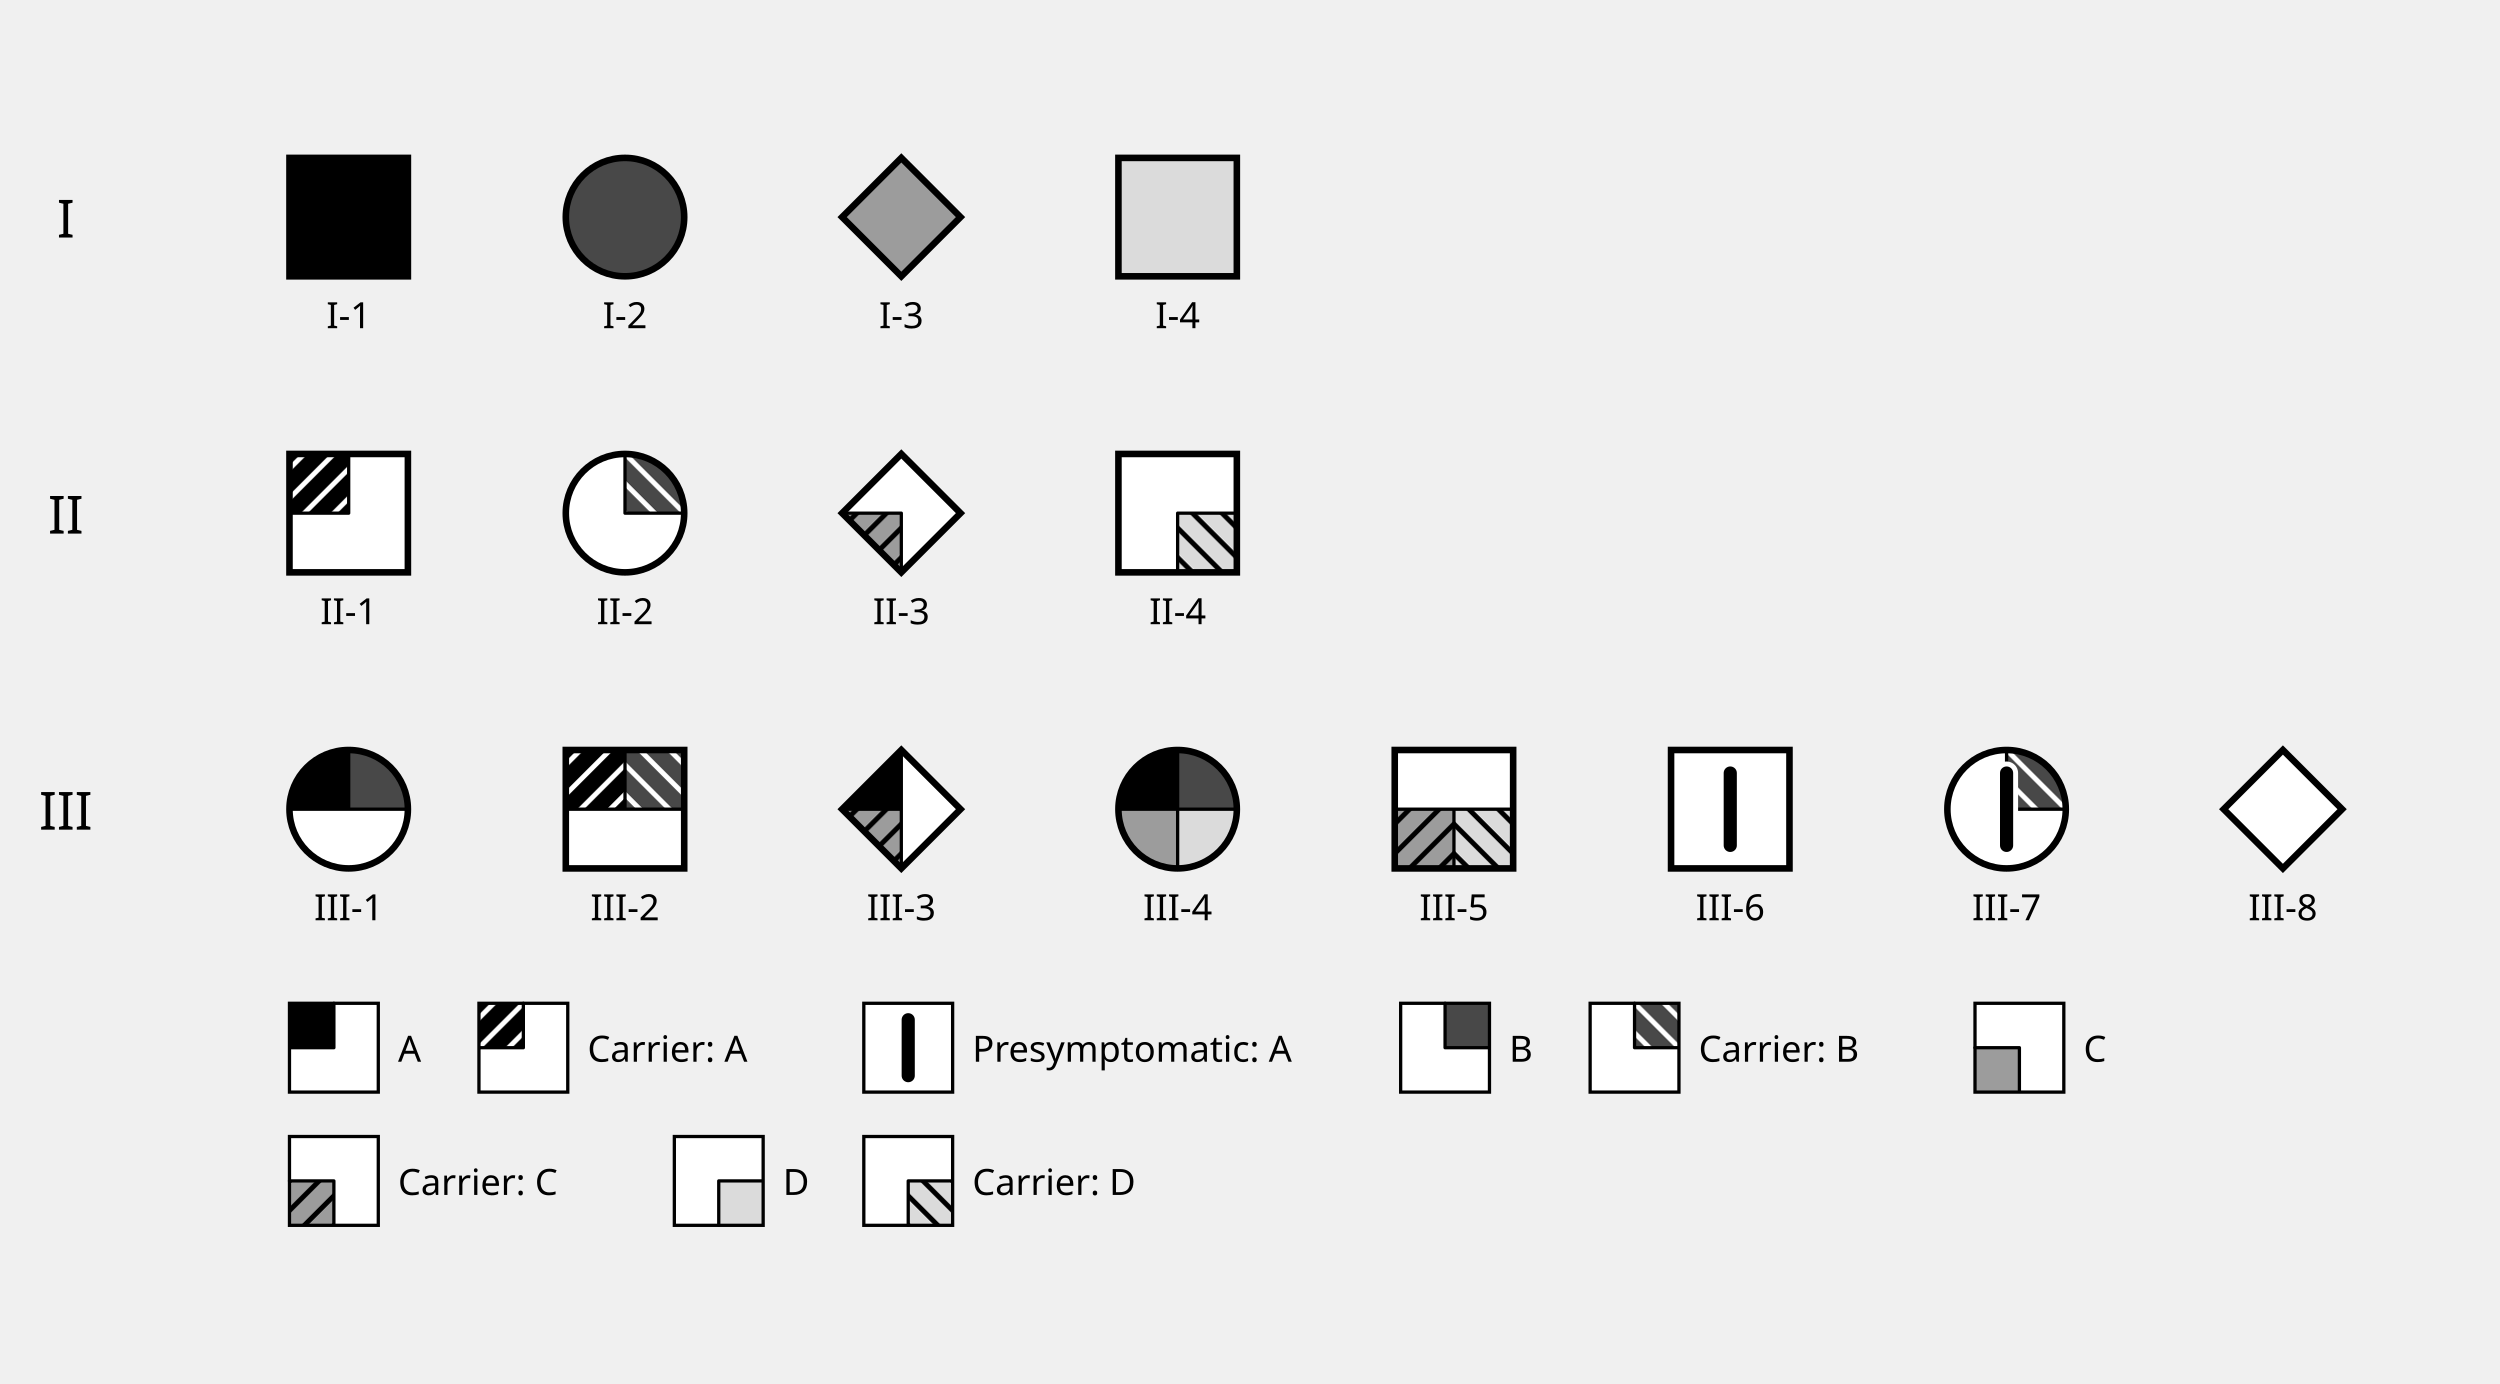
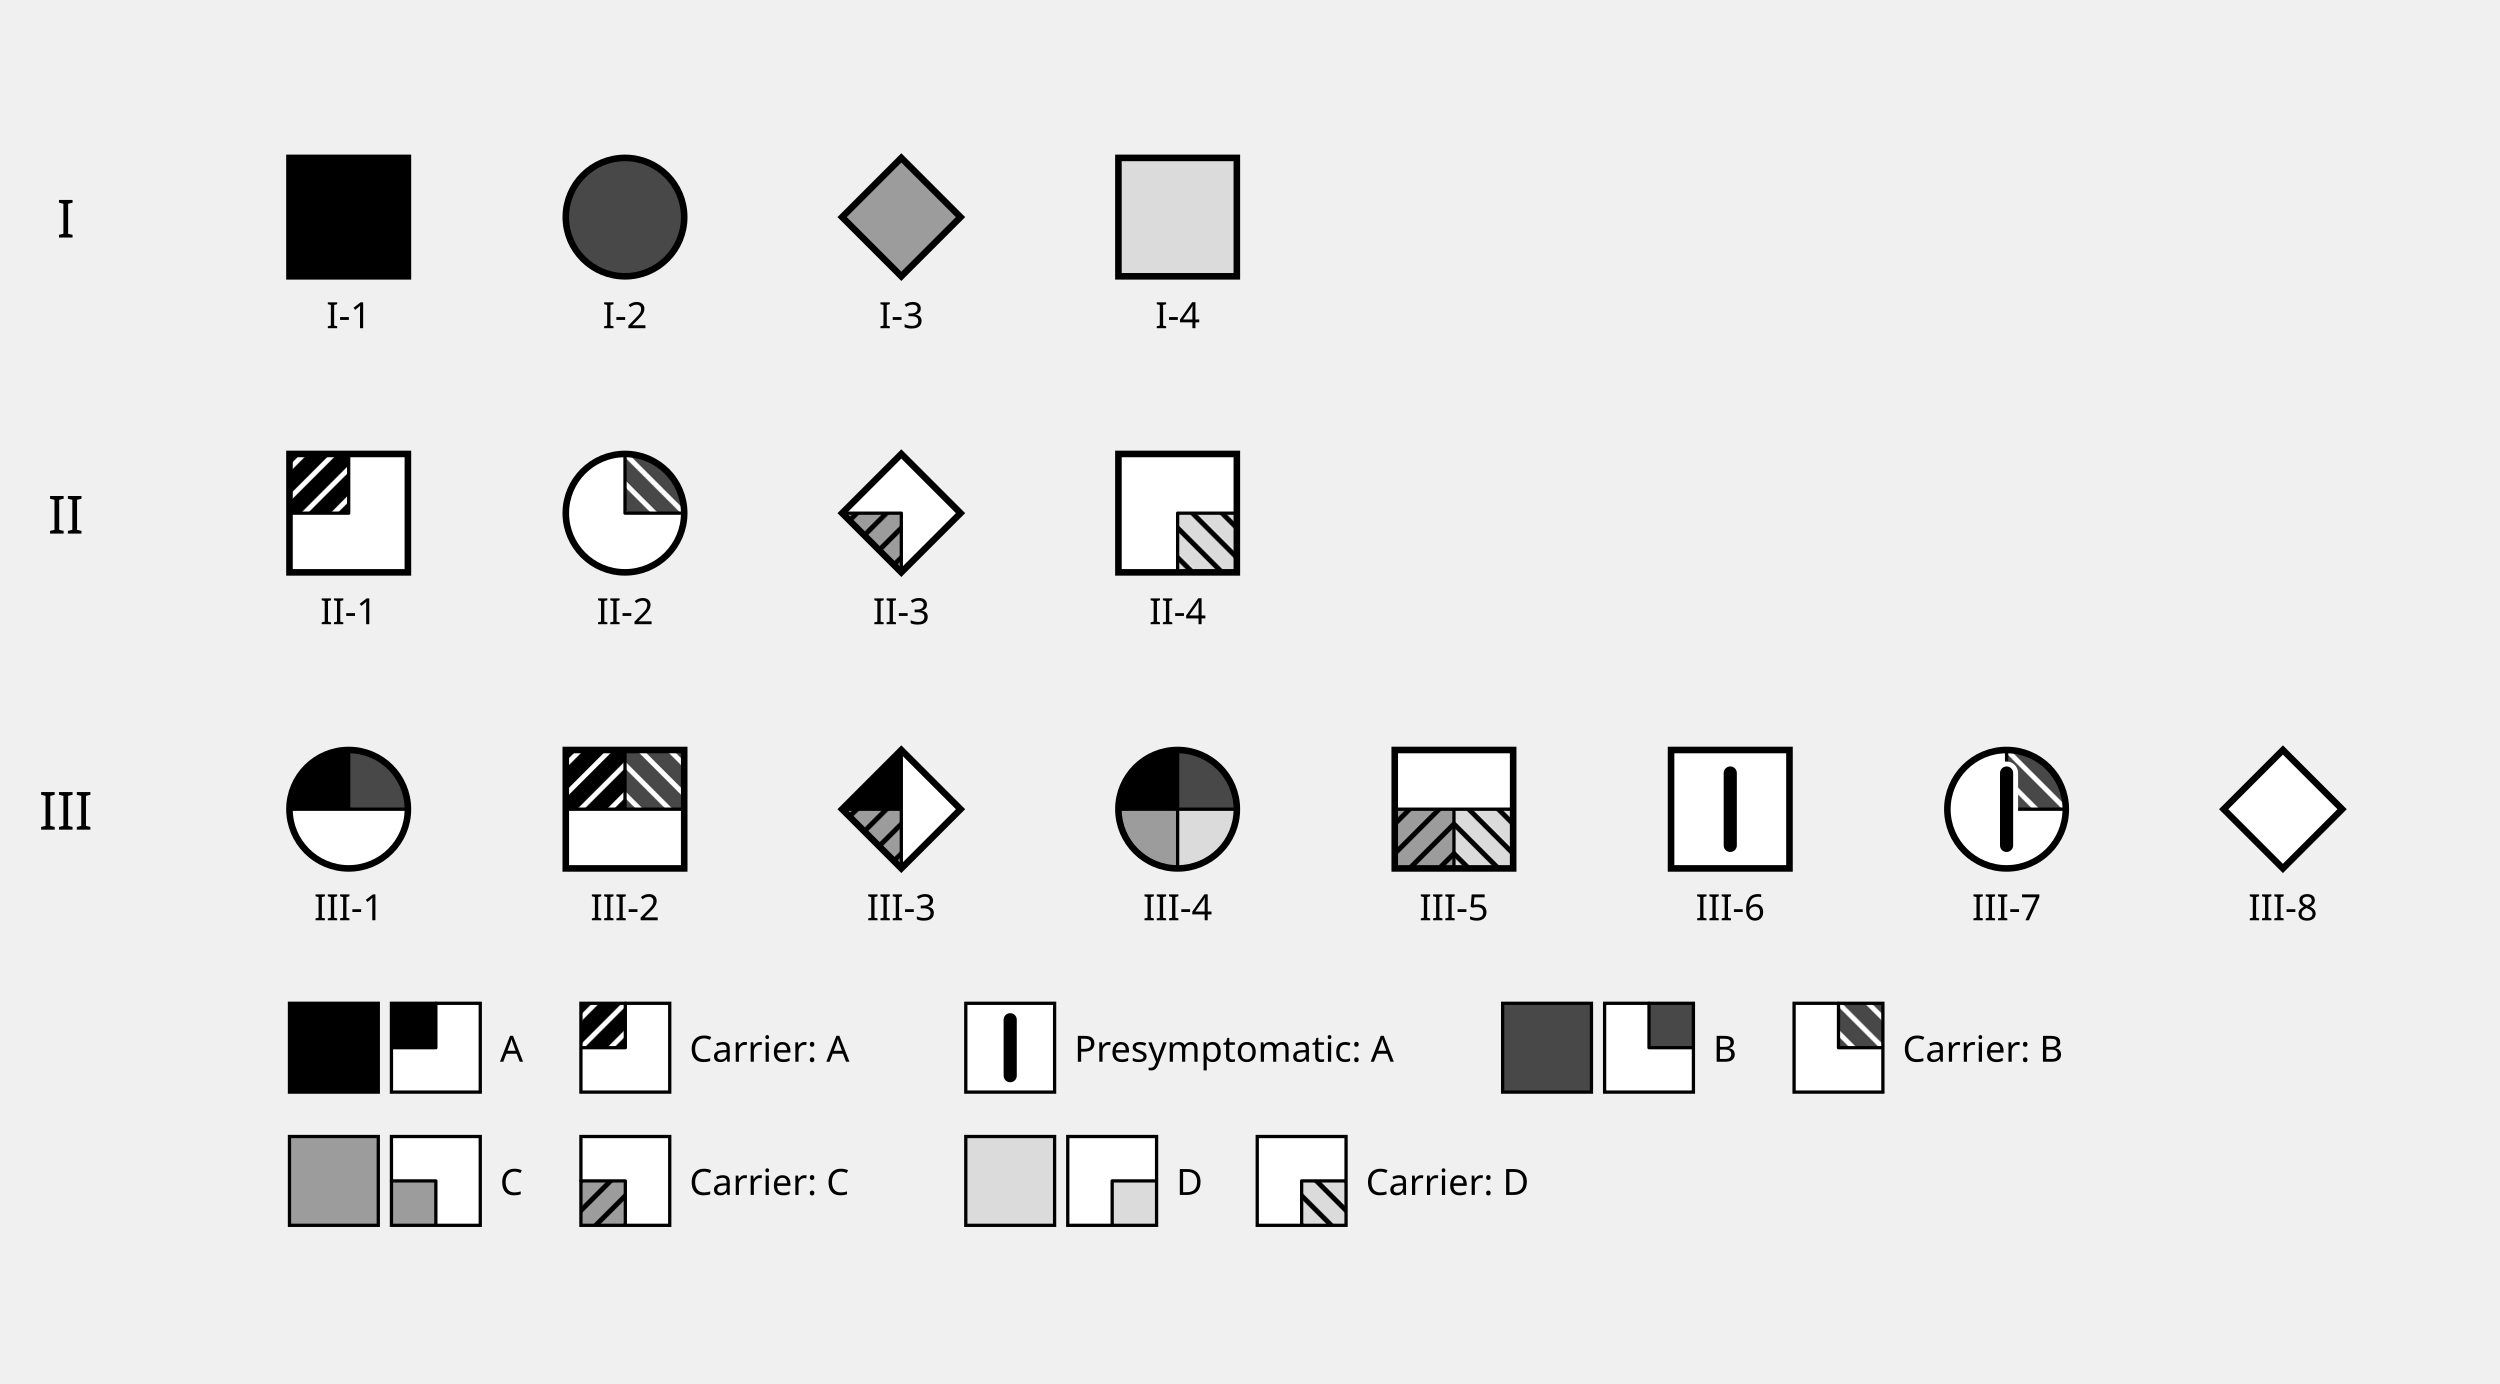
<svg xmlns="http://www.w3.org/2000/svg" width="760" height="420.5" viewBox="0 0 760 420.5" class="pedigree" data-title="Fills by condition index and status" data-conditions="[&quot;A&quot;, &quot;B&quot;, &quot;C&quot;, &quot;D&quot;]">
  <defs>
    <pattern id="fill-affected-0" class="fill-pattern" data-condition="0" data-status="affected" x="-180" y="-180" width="360" height="360" patternUnits="userSpaceOnUse">
      <rect class="tone" width="360" height="360" fill="#000000" />
    </pattern>
    <pattern id="fill-carrier-0" class="fill-pattern" data-condition="0" data-status="carrier" x="-180" y="-180" width="360" height="360" patternUnits="userSpaceOnUse">
      <rect class="tone" width="360" height="360" fill="#000000" />
      <path class="hatch" d="M0,4.5L4.5,0M0,13.5L13.5,0M0,22.5L22.5,0M0,31.5L31.5,0M0,40.5L40.5,0M0,49.5L49.5,0M0,58.5L58.5,0M0,67.5L67.5,0M0,76.5L76.5,0M0,85.5L85.5,0M0,94.5L94.5,0M0,103.5L103.5,0M0,112.5L112.5,0M0,121.5L121.5,0M0,130.5L130.5,0M0,139.5L139.5,0M0,148.5L148.5,0M0,157.5L157.5,0M0,166.5L166.5,0M0,175.5L175.5,0M0,184.5L184.5,0M0,193.5L193.5,0M0,202.5L202.5,0M0,211.5L211.5,0M0,220.5L220.5,0M0,229.5L229.5,0M0,238.5L238.5,0M0,247.5L247.5,0M0,256.5L256.5,0M0,265.5L265.5,0M0,274.5L274.5,0M0,283.5L283.5,0M0,292.5L292.5,0M0,301.5L301.5,0M0,310.5L310.5,0M0,319.5L319.5,0M0,328.5L328.5,0M0,337.5L337.5,0M0,346.5L346.5,0M0,355.5L355.5,0M4.5,360L360,4.5M13.5,360L360,13.5M22.5,360L360,22.5M31.5,360L360,31.5M40.5,360L360,40.5M49.5,360L360,49.5M58.5,360L360,58.5M67.5,360L360,67.5M76.5,360L360,76.5M85.5,360L360,85.5M94.5,360L360,94.5M103.5,360L360,103.5M112.5,360L360,112.5M121.5,360L360,121.5M130.5,360L360,130.5M139.5,360L360,139.5M148.5,360L360,148.5M157.5,360L360,157.5M166.5,360L360,166.5M175.5,360L360,175.5M184.5,360L360,184.5M193.5,360L360,193.5M202.5,360L360,202.5M211.5,360L360,211.5M220.5,360L360,220.5M229.5,360L360,229.5M238.5,360L360,238.5M247.5,360L360,247.5M256.5,360L360,256.5M265.5,360L360,265.5M274.5,360L360,274.5M283.5,360L360,283.5M292.5,360L360,292.5M301.5,360L360,301.5M310.5,360L360,310.5M319.5,360L360,319.5M328.5,360L360,328.5M337.5,360L360,337.5M346.5,360L360,346.5M355.5,360L360,355.5" fill="none" stroke="#ffffff" stroke-width="1.5" />
    </pattern>
    <pattern id="fill-affected-1" class="fill-pattern" data-condition="1" data-status="affected" x="-180" y="-180" width="360" height="360" patternUnits="userSpaceOnUse">
      <rect class="tone" width="360" height="360" fill="#484848" />
    </pattern>
    <pattern id="fill-carrier-1" class="fill-pattern" data-condition="1" data-status="carrier" x="-180" y="-180" width="360" height="360" patternUnits="userSpaceOnUse">
      <rect class="tone" width="360" height="360" fill="#484848" />
      <path class="hatch" d="M0,355.5L4.5,360M0,346.5L13.5,360M0,337.5L22.5,360M0,328.5L31.5,360M0,319.5L40.5,360M0,310.5L49.5,360M0,301.5L58.5,360M0,292.5L67.5,360M0,283.5L76.5,360M0,274.5L85.5,360M0,265.5L94.5,360M0,256.5L103.5,360M0,247.5L112.5,360M0,238.5L121.5,360M0,229.5L130.5,360M0,220.5L139.5,360M0,211.5L148.5,360M0,202.5L157.5,360M0,193.5L166.5,360M0,184.5L175.5,360M0,175.5L184.5,360M0,166.5L193.5,360M0,157.5L202.5,360M0,148.5L211.5,360M0,139.5L220.5,360M0,130.5L229.5,360M0,121.5L238.5,360M0,112.5L247.5,360M0,103.5L256.5,360M0,94.5L265.5,360M0,85.5L274.5,360M0,76.5L283.5,360M0,67.5L292.5,360M0,58.5L301.5,360M0,49.5L310.5,360M0,40.5L319.5,360M0,31.5L328.5,360M0,22.5L337.5,360M0,13.5L346.5,360M0,4.5L355.5,360M4.5,0L360,355.5M13.5,0L360,346.5M22.5,0L360,337.5M31.5,0L360,328.5M40.5,0L360,319.5M49.5,0L360,310.5M58.5,0L360,301.5M67.5,0L360,292.5M76.5,0L360,283.5M85.5,0L360,274.5M94.5,0L360,265.5M103.5,0L360,256.5M112.5,0L360,247.5M121.5,0L360,238.5M130.5,0L360,229.5M139.5,0L360,220.5M148.5,0L360,211.5M157.5,0L360,202.5M166.5,0L360,193.5M175.5,0L360,184.5M184.5,0L360,175.5M193.5,0L360,166.5M202.5,0L360,157.5M211.5,0L360,148.5M220.5,0L360,139.5M229.5,0L360,130.5M238.5,0L360,121.5M247.5,0L360,112.5M256.5,0L360,103.5M265.5,0L360,94.5M274.5,0L360,85.5M283.5,0L360,76.5M292.5,0L360,67.5M301.5,0L360,58.5M310.5,0L360,49.5M319.5,0L360,40.5M328.5,0L360,31.5M337.5,0L360,22.5M346.5,0L360,13.5M355.5,0L360,4.5" fill="none" stroke="#ffffff" stroke-width="1.5" />
    </pattern>
    <pattern id="fill-affected-2" class="fill-pattern" data-condition="2" data-status="affected" x="-180" y="-180" width="360" height="360" patternUnits="userSpaceOnUse">
      <rect class="tone" width="360" height="360" fill="#9c9c9c" />
    </pattern>
    <pattern id="fill-carrier-2" class="fill-pattern" data-condition="2" data-status="carrier" x="-180" y="-180" width="360" height="360" patternUnits="userSpaceOnUse">
      <rect class="tone" width="360" height="360" fill="#9c9c9c" />
      <path class="hatch" d="M0,4.5L4.5,0M0,13.5L13.5,0M0,22.5L22.5,0M0,31.5L31.5,0M0,40.5L40.5,0M0,49.5L49.5,0M0,58.5L58.5,0M0,67.5L67.5,0M0,76.5L76.5,0M0,85.5L85.5,0M0,94.5L94.5,0M0,103.5L103.5,0M0,112.5L112.5,0M0,121.5L121.5,0M0,130.5L130.5,0M0,139.5L139.5,0M0,148.5L148.5,0M0,157.5L157.5,0M0,166.5L166.5,0M0,175.5L175.5,0M0,184.5L184.5,0M0,193.5L193.5,0M0,202.5L202.5,0M0,211.5L211.5,0M0,220.5L220.5,0M0,229.5L229.5,0M0,238.5L238.5,0M0,247.5L247.5,0M0,256.5L256.5,0M0,265.5L265.5,0M0,274.5L274.5,0M0,283.5L283.5,0M0,292.5L292.5,0M0,301.5L301.5,0M0,310.5L310.5,0M0,319.5L319.5,0M0,328.5L328.5,0M0,337.5L337.5,0M0,346.5L346.5,0M0,355.5L355.5,0M4.5,360L360,4.5M13.5,360L360,13.5M22.5,360L360,22.5M31.5,360L360,31.5M40.5,360L360,40.5M49.5,360L360,49.5M58.5,360L360,58.5M67.5,360L360,67.5M76.5,360L360,76.5M85.5,360L360,85.5M94.5,360L360,94.5M103.5,360L360,103.5M112.5,360L360,112.5M121.5,360L360,121.5M130.5,360L360,130.5M139.5,360L360,139.5M148.5,360L360,148.5M157.5,360L360,157.5M166.5,360L360,166.5M175.5,360L360,175.5M184.5,360L360,184.5M193.5,360L360,193.5M202.5,360L360,202.5M211.5,360L360,211.5M220.5,360L360,220.5M229.5,360L360,229.5M238.5,360L360,238.5M247.5,360L360,247.5M256.5,360L360,256.5M265.5,360L360,265.5M274.5,360L360,274.5M283.5,360L360,283.5M292.5,360L360,292.5M301.5,360L360,301.5M310.5,360L360,310.5M319.5,360L360,319.5M328.5,360L360,328.5M337.5,360L360,337.5M346.5,360L360,346.5M355.5,360L360,355.5" fill="none" stroke="#000000" stroke-width="1.5" />
    </pattern>
    <pattern id="fill-affected-3" class="fill-pattern" data-condition="3" data-status="affected" x="-180" y="-180" width="360" height="360" patternUnits="userSpaceOnUse">
      <rect class="tone" width="360" height="360" fill="#dbdbdb" />
    </pattern>
    <pattern id="fill-carrier-3" class="fill-pattern" data-condition="3" data-status="carrier" x="-180" y="-180" width="360" height="360" patternUnits="userSpaceOnUse">
      <rect class="tone" width="360" height="360" fill="#dbdbdb" />
      <path class="hatch" d="M0,355.5L4.5,360M0,346.5L13.5,360M0,337.5L22.5,360M0,328.5L31.5,360M0,319.5L40.5,360M0,310.5L49.5,360M0,301.5L58.5,360M0,292.5L67.5,360M0,283.5L76.5,360M0,274.5L85.5,360M0,265.5L94.5,360M0,256.5L103.5,360M0,247.5L112.5,360M0,238.5L121.5,360M0,229.5L130.5,360M0,220.5L139.5,360M0,211.5L148.5,360M0,202.5L157.5,360M0,193.5L166.5,360M0,184.5L175.5,360M0,175.5L184.5,360M0,166.5L193.5,360M0,157.5L202.5,360M0,148.5L211.5,360M0,139.5L220.5,360M0,130.5L229.5,360M0,121.5L238.5,360M0,112.5L247.5,360M0,103.5L256.5,360M0,94.5L265.5,360M0,85.5L274.5,360M0,76.5L283.5,360M0,67.5L292.5,360M0,58.5L301.5,360M0,49.5L310.5,360M0,40.5L319.5,360M0,31.5L328.5,360M0,22.5L337.5,360M0,13.5L346.5,360M0,4.5L355.5,360M4.5,0L360,355.5M13.5,0L360,346.5M22.5,0L360,337.5M31.5,0L360,328.5M40.5,0L360,319.5M49.5,0L360,310.5M58.5,0L360,301.5M67.5,0L360,292.5M76.5,0L360,283.5M85.5,0L360,274.5M94.5,0L360,265.5M103.5,0L360,256.5M112.5,0L360,247.5M121.5,0L360,238.5M130.5,0L360,229.5M139.5,0L360,220.5M148.5,0L360,211.5M157.5,0L360,202.5M166.5,0L360,193.5M175.5,0L360,184.5M184.5,0L360,175.5M193.5,0L360,166.5M202.5,0L360,157.5M211.5,0L360,148.5M220.5,0L360,139.5M229.5,0L360,130.5M238.5,0L360,121.5M247.5,0L360,112.5M256.5,0L360,103.5M265.5,0L360,94.5M274.5,0L360,85.5M283.5,0L360,76.5M292.5,0L360,67.5M301.5,0L360,58.5M310.5,0L360,49.5M319.5,0L360,40.5M328.5,0L360,31.5M337.5,0L360,22.5M346.5,0L360,13.5M355.5,0L360,4.5" fill="none" stroke="#000000" stroke-width="1.5" />
    </pattern>
  </defs>
  <g class="generation" data-generation="1">
    <text x="20" y="66" font-family="sans-serif" font-size="16" fill="#000000" text-anchor="middle" dominant-baseline="central">I</text>
  </g>
  <g class="generation" data-generation="2">
    <text x="20" y="156" font-family="sans-serif" font-size="16" fill="#000000" text-anchor="middle" dominant-baseline="central">II</text>
  </g>
  <g class="generation" data-generation="3">
    <text x="20" y="246" font-family="sans-serif" font-size="16" fill="#000000" text-anchor="middle" dominant-baseline="central">III</text>
  </g>
  <g id="ind-I-1" class="individual affected" data-position="I-1" data-generation="1" data-index="1" data-gender="man" data-condition-0="affected">
    <rect class="backing" x="88" y="48" width="36" height="36" fill="#ffffff" />
    <rect class="fill" data-condition="0" data-status="affected" transform="translate(106 66)" x="-18" y="-18" width="36" height="36" fill="url(#fill-affected-0)" />
    <rect class="symbol" x="88" y="48" width="36" height="36" fill="none" stroke="#000000" stroke-width="2" />
    <text class="label" x="106" y="95.5" font-family="sans-serif" font-size="11" fill="#000000" text-anchor="middle" dominant-baseline="central">I-1</text>
    <rect class="hit" x="88" y="48" width="36" height="53" fill="none" pointer-events="all" />
  </g>
  <g id="ind-I-2" class="individual affected" data-position="I-2" data-generation="1" data-index="2" data-gender="woman" data-condition-1="affected">
    <circle class="backing" cx="190" cy="66" r="18" fill="#ffffff" />
    <circle class="fill" data-condition="1" data-status="affected" transform="translate(194.5 66)" cx="-4.5" cy="0" r="18" fill="url(#fill-affected-1)" />
    <circle class="symbol" cx="190" cy="66" r="18" fill="none" stroke="#000000" stroke-width="2" />
    <text class="label" x="190" y="95.5" font-family="sans-serif" font-size="11" fill="#000000" text-anchor="middle" dominant-baseline="central">I-2</text>
    <rect class="hit" x="172" y="48" width="36" height="53" fill="none" pointer-events="all" />
  </g>
  <g id="ind-I-3" class="individual affected" data-position="I-3" data-generation="1" data-index="3" data-gender="nonbinary" data-condition-2="affected">
    <polygon class="backing" points="274,48 292,66 274,84 256,66" fill="#ffffff" />
    <polygon class="fill" data-condition="2" data-status="affected" transform="translate(274 66)" points="0,-18 18,0 0,18 -18,0" fill="url(#fill-affected-2)" />
    <polygon class="symbol" points="274,48 292,66 274,84 256,66" fill="none" stroke="#000000" stroke-width="2" />
    <text class="label" x="274" y="95.5" font-family="sans-serif" font-size="11" fill="#000000" text-anchor="middle" dominant-baseline="central">I-3</text>
    <rect class="hit" x="256" y="48" width="36" height="53" fill="none" pointer-events="all" />
  </g>
  <g id="ind-I-4" class="individual affected" data-position="I-4" data-generation="1" data-index="4" data-gender="man" data-condition-3="affected">
    <rect class="backing" x="340" y="48" width="36" height="36" fill="#ffffff" />
    <rect class="fill" data-condition="3" data-status="affected" transform="translate(358 66)" x="-18" y="-18" width="36" height="36" fill="url(#fill-affected-3)" />
    <rect class="symbol" x="340" y="48" width="36" height="36" fill="none" stroke="#000000" stroke-width="2" />
    <text class="label" x="358" y="95.5" font-family="sans-serif" font-size="11" fill="#000000" text-anchor="middle" dominant-baseline="central">I-4</text>
    <rect class="hit" x="340" y="48" width="36" height="53" fill="none" pointer-events="all" />
  </g>
  <g id="ind-II-1" class="individual carrier" data-position="II-1" data-generation="2" data-index="1" data-gender="man" data-condition-0="carrier">
    <rect class="backing" x="88" y="138" width="36" height="36" fill="#ffffff" />
    <clipPath id="clip-II-1">
      <rect x="-18" y="-18" width="36" height="36" fill="none" />
    </clipPath>
    <rect class="fill" data-condition="0" data-status="carrier" x="-18" y="-18" width="18" height="18" transform="translate(106 156)" fill="url(#fill-carrier-0)" clip-path="url(#clip-II-1)" />
    <path class="divider" d="M88,156L106,156L106,138L106,156" fill="none" stroke="#000000" stroke-width="1" stroke-linejoin="round" />
    <rect class="symbol" x="88" y="138" width="36" height="36" fill="none" stroke="#000000" stroke-width="2" />
    <text class="label" x="106" y="185.5" font-family="sans-serif" font-size="11" fill="#000000" text-anchor="middle" dominant-baseline="central">II-1</text>
    <rect class="hit" x="88" y="138" width="36" height="53" fill="none" pointer-events="all" />
  </g>
  <g id="ind-II-2" class="individual carrier" data-position="II-2" data-generation="2" data-index="2" data-gender="woman" data-condition-1="carrier">
    <circle class="backing" cx="190" cy="156" r="18" fill="#ffffff" />
    <clipPath id="clip-II-2">
      <circle cx="-4.5" cy="0" r="18" fill="none" />
    </clipPath>
    <rect class="fill" data-condition="1" data-status="carrier" x="-4.5" y="-18" width="18" height="18" transform="translate(194.5 156)" fill="url(#fill-carrier-1)" clip-path="url(#clip-II-2)" />
    <path class="divider" d="M208,156L190,156L190,138L190,156" fill="none" stroke="#000000" stroke-width="1" stroke-linejoin="round" />
    <circle class="symbol" cx="190" cy="156" r="18" fill="none" stroke="#000000" stroke-width="2" />
    <text class="label" x="190" y="185.5" font-family="sans-serif" font-size="11" fill="#000000" text-anchor="middle" dominant-baseline="central">II-2</text>
    <rect class="hit" x="172" y="138" width="36" height="53" fill="none" pointer-events="all" />
  </g>
  <g id="ind-II-3" class="individual carrier" data-position="II-3" data-generation="2" data-index="3" data-gender="nonbinary" data-condition-2="carrier">
    <polygon class="backing" points="274,138 292,156 274,174 256,156" fill="#ffffff" />
    <clipPath id="clip-II-3">
      <polygon points="0,-18 18,0 0,18 -18,0" fill="none" />
    </clipPath>
    <rect class="fill" data-condition="2" data-status="carrier" x="-18" y="0" width="18" height="18" transform="translate(274 156)" fill="url(#fill-carrier-2)" clip-path="url(#clip-II-3)" />
    <path class="divider" d="M274,174L274,156L256,156L274,156" fill="none" stroke="#000000" stroke-width="1" stroke-linejoin="round" />
    <polygon class="symbol" points="274,138 292,156 274,174 256,156" fill="none" stroke="#000000" stroke-width="2" />
    <text class="label" x="274" y="185.5" font-family="sans-serif" font-size="11" fill="#000000" text-anchor="middle" dominant-baseline="central">II-3</text>
    <rect class="hit" x="256" y="138" width="36" height="53" fill="none" pointer-events="all" />
  </g>
  <g id="ind-II-4" class="individual carrier" data-position="II-4" data-generation="2" data-index="4" data-gender="man" data-condition-3="carrier">
    <rect class="backing" x="340" y="138" width="36" height="36" fill="#ffffff" />
    <clipPath id="clip-II-4">
      <rect x="-18" y="-18" width="36" height="36" fill="none" />
    </clipPath>
    <rect class="fill" data-condition="3" data-status="carrier" x="0" y="0" width="18" height="18" transform="translate(358 156)" fill="url(#fill-carrier-3)" clip-path="url(#clip-II-4)" />
    <path class="divider" d="M376,156L358,156L358,174L358,156" fill="none" stroke="#000000" stroke-width="1" stroke-linejoin="round" />
    <rect class="symbol" x="340" y="138" width="36" height="36" fill="none" stroke="#000000" stroke-width="2" />
    <text class="label" x="358" y="185.5" font-family="sans-serif" font-size="11" fill="#000000" text-anchor="middle" dominant-baseline="central">II-4</text>
    <rect class="hit" x="340" y="138" width="36" height="53" fill="none" pointer-events="all" />
  </g>
  <g id="ind-III-1" class="individual affected" data-position="III-1" data-generation="3" data-index="1" data-gender="woman" data-condition-0="affected" data-condition-1="affected">
    <circle class="backing" cx="106" cy="246" r="18" fill="#ffffff" />
    <clipPath id="clip-III-1">
      <circle cx="-4.5" cy="0" r="18" fill="none" />
    </clipPath>
    <rect class="fill" data-condition="0" data-status="affected" x="-22.5" y="-18" width="18" height="18" transform="translate(110.5 246)" fill="url(#fill-affected-0)" clip-path="url(#clip-III-1)" />
    <rect class="fill" data-condition="1" data-status="affected" x="-4.5" y="-18" width="18" height="18" transform="translate(110.5 246)" fill="url(#fill-affected-1)" clip-path="url(#clip-III-1)" />
    <path class="divider" d="M124,246L106,246L88,246L106,246L106,228L106,246" fill="none" stroke="#000000" stroke-width="1" stroke-linejoin="round" />
    <circle class="symbol" cx="106" cy="246" r="18" fill="none" stroke="#000000" stroke-width="2" />
    <text class="label" x="106" y="275.5" font-family="sans-serif" font-size="11" fill="#000000" text-anchor="middle" dominant-baseline="central">III-1</text>
    <rect class="hit" x="88" y="228" width="36" height="53" fill="none" pointer-events="all" />
  </g>
  <g id="ind-III-2" class="individual carrier" data-position="III-2" data-generation="3" data-index="2" data-gender="man" data-condition-0="carrier" data-condition-1="carrier">
    <rect class="backing" x="172" y="228" width="36" height="36" fill="#ffffff" />
    <clipPath id="clip-III-2">
      <rect x="-18" y="-18" width="36" height="36" fill="none" />
    </clipPath>
    <rect class="fill" data-condition="0" data-status="carrier" x="-18" y="-18" width="18" height="18" transform="translate(190 246)" fill="url(#fill-carrier-0)" clip-path="url(#clip-III-2)" />
    <rect class="fill" data-condition="1" data-status="carrier" x="0" y="-18" width="18" height="18" transform="translate(190 246)" fill="url(#fill-carrier-1)" clip-path="url(#clip-III-2)" />
    <path class="divider" d="M208,246L190,246L172,246L190,246L190,228L190,246" fill="none" stroke="#000000" stroke-width="1" stroke-linejoin="round" />
    <rect class="symbol" x="172" y="228" width="36" height="36" fill="none" stroke="#000000" stroke-width="2" />
    <text class="label" x="190" y="275.5" font-family="sans-serif" font-size="11" fill="#000000" text-anchor="middle" dominant-baseline="central">III-2</text>
    <rect class="hit" x="172" y="228" width="36" height="53" fill="none" pointer-events="all" />
  </g>
  <g id="ind-III-3" class="individual affected carrier" data-position="III-3" data-generation="3" data-index="3" data-gender="nonbinary" data-condition-0="affected" data-condition-2="carrier">
    <polygon class="backing" points="274,228 292,246 274,264 256,246" fill="#ffffff" />
    <clipPath id="clip-III-3">
      <polygon points="0,-18 18,0 0,18 -18,0" fill="none" />
    </clipPath>
    <rect class="fill" data-condition="0" data-status="affected" x="-18" y="-18" width="18" height="18" transform="translate(274 246)" fill="url(#fill-affected-0)" clip-path="url(#clip-III-3)" />
    <rect class="fill" data-condition="2" data-status="carrier" x="-18" y="0" width="18" height="18" transform="translate(274 246)" fill="url(#fill-carrier-2)" clip-path="url(#clip-III-3)" />
    <path class="divider" d="M274,264L274,246L256,246L274,246L274,228L274,246" fill="none" stroke="#000000" stroke-width="1" stroke-linejoin="round" />
    <polygon class="symbol" points="274,228 292,246 274,264 256,246" fill="none" stroke="#000000" stroke-width="2" />
    <text class="label" x="274" y="275.5" font-family="sans-serif" font-size="11" fill="#000000" text-anchor="middle" dominant-baseline="central">III-3</text>
    <rect class="hit" x="256" y="228" width="36" height="53" fill="none" pointer-events="all" />
  </g>
  <g id="ind-III-4" class="individual affected" data-position="III-4" data-generation="3" data-index="4" data-gender="woman" data-condition-0="affected" data-condition-1="affected" data-condition-2="affected" data-condition-3="affected">
    <circle class="backing" cx="358" cy="246" r="18" fill="#ffffff" />
    <clipPath id="clip-III-4">
      <circle cx="-4.5" cy="0" r="18" fill="none" />
    </clipPath>
    <rect class="fill" data-condition="0" data-status="affected" x="-22.5" y="-18" width="18" height="18" transform="translate(362.5 246)" fill="url(#fill-affected-0)" clip-path="url(#clip-III-4)" />
    <rect class="fill" data-condition="1" data-status="affected" x="-4.5" y="-18" width="18" height="18" transform="translate(362.5 246)" fill="url(#fill-affected-1)" clip-path="url(#clip-III-4)" />
    <rect class="fill" data-condition="2" data-status="affected" x="-22.5" y="0" width="18" height="18" transform="translate(362.5 246)" fill="url(#fill-affected-2)" clip-path="url(#clip-III-4)" />
    <rect class="fill" data-condition="3" data-status="affected" x="-4.5" y="0" width="18" height="18" transform="translate(362.5 246)" fill="url(#fill-affected-3)" clip-path="url(#clip-III-4)" />
    <path class="divider" d="M376,246L358,246L358,264L358,246L340,246L358,246L358,228L358,246" fill="none" stroke="#000000" stroke-width="1" stroke-linejoin="round" />
    <circle class="symbol" cx="358" cy="246" r="18" fill="none" stroke="#000000" stroke-width="2" />
    <text class="label" x="358" y="275.5" font-family="sans-serif" font-size="11" fill="#000000" text-anchor="middle" dominant-baseline="central">III-4</text>
    <rect class="hit" x="340" y="228" width="36" height="53" fill="none" pointer-events="all" />
  </g>
  <g id="ind-III-5" class="individual carrier" data-position="III-5" data-generation="3" data-index="5" data-gender="man" data-condition-2="carrier" data-condition-3="carrier">
    <rect class="backing" x="424" y="228" width="36" height="36" fill="#ffffff" />
    <clipPath id="clip-III-5">
      <rect x="-18" y="-18" width="36" height="36" fill="none" />
    </clipPath>
    <rect class="fill" data-condition="2" data-status="carrier" x="-18" y="0" width="18" height="18" transform="translate(442 246)" fill="url(#fill-carrier-2)" clip-path="url(#clip-III-5)" />
    <rect class="fill" data-condition="3" data-status="carrier" x="0" y="0" width="18" height="18" transform="translate(442 246)" fill="url(#fill-carrier-3)" clip-path="url(#clip-III-5)" />
    <path class="divider" d="M460,246L442,246L442,264L442,246L424,246L442,246" fill="none" stroke="#000000" stroke-width="1" stroke-linejoin="round" />
    <rect class="symbol" x="424" y="228" width="36" height="36" fill="none" stroke="#000000" stroke-width="2" />
    <text class="label" x="442" y="275.5" font-family="sans-serif" font-size="11" fill="#000000" text-anchor="middle" dominant-baseline="central">III-5</text>
    <rect class="hit" x="424" y="228" width="36" height="53" fill="none" pointer-events="all" />
  </g>
  <g id="ind-III-6" class="individual presymptomatic" data-position="III-6" data-generation="3" data-index="6" data-gender="man" data-condition-0="presymptomatic">
    <rect class="backing" x="508" y="228" width="36" height="36" fill="#ffffff" />
    <rect class="symbol" x="508" y="228" width="36" height="36" fill="none" stroke="#000000" stroke-width="2" />
    <g class="mark presymptomatic">
      <line class="halo" x1="526" y1="235" x2="526" y2="257" stroke="#ffffff" stroke-width="7" stroke-linecap="round" />
      <line x1="526" y1="235" x2="526" y2="257" stroke="#000000" stroke-width="4" stroke-linecap="round" />
    </g>
    <text class="label" x="526" y="275.5" font-family="sans-serif" font-size="11" fill="#000000" text-anchor="middle" dominant-baseline="central">III-6</text>
    <rect class="hit" x="508" y="228" width="36" height="53" fill="none" pointer-events="all" />
  </g>
  <g id="ind-III-7" class="individual carrier presymptomatic" data-position="III-7" data-generation="3" data-index="7" data-gender="woman" data-condition-0="presymptomatic" data-condition-1="carrier">
    <circle class="backing" cx="610" cy="246" r="18" fill="#ffffff" />
    <clipPath id="clip-III-7">
      <circle cx="-4.5" cy="0" r="18" fill="none" />
    </clipPath>
    <rect class="fill" data-condition="1" data-status="carrier" x="-4.5" y="-18" width="18" height="18" transform="translate(614.5 246)" fill="url(#fill-carrier-1)" clip-path="url(#clip-III-7)" />
    <path class="divider" d="M628,246L610,246L610,228L610,246" fill="none" stroke="#000000" stroke-width="1" stroke-linejoin="round" />
    <circle class="symbol" cx="610" cy="246" r="18" fill="none" stroke="#000000" stroke-width="2" />
    <g class="mark presymptomatic">
      <line class="halo" x1="610" y1="235" x2="610" y2="257" stroke="#ffffff" stroke-width="7" stroke-linecap="round" />
      <line x1="610" y1="235" x2="610" y2="257" stroke="#000000" stroke-width="4" stroke-linecap="round" />
    </g>
    <text class="label" x="610" y="275.5" font-family="sans-serif" font-size="11" fill="#000000" text-anchor="middle" dominant-baseline="central">III-7</text>
    <rect class="hit" x="592" y="228" width="36" height="53" fill="none" pointer-events="all" />
  </g>
  <g id="ind-III-8" class="individual" data-position="III-8" data-generation="3" data-index="8" data-gender="nonbinary">
    <polygon class="backing" points="694,228 712,246 694,264 676,246" fill="#ffffff" />
    <polygon class="symbol" points="694,228 712,246 694,264 676,246" fill="none" stroke="#000000" stroke-width="2" />
    <text class="label" x="694" y="275.5" font-family="sans-serif" font-size="11" fill="#000000" text-anchor="middle" dominant-baseline="central">III-8</text>
    <rect class="hit" x="676" y="228" width="36" height="53" fill="none" pointer-events="all" />
  </g>
  <g id="key" class="key">
    <g id="key-affected-0" class="key-entry" data-condition="0" data-status="affected">
-       <rect class="swatch-backing" x="-13.5" y="-13.5" width="27" height="27" transform="translate(101.5 318.5)" fill="#ffffff" />
+       <rect class="swatch" x="-13.5" y="-13.5" width="27" height="27" transform="translate(101.5 318.5)" fill="url(#fill-affected-0)" stroke="#000000" stroke-width="1" />
+       <rect class="swatch-backing" x="-13.5" y="-13.5" width="27" height="27" transform="translate(132.5 318.5)" fill="#ffffff" />
      <clipPath id="key-clip-affected-0">
        <rect x="-13.5" y="-13.5" width="27" height="27" />
      </clipPath>
-       <rect class="swatch" data-condition="0" data-status="affected" x="-13.5" y="-13.5" width="13.5" height="13.5" transform="translate(101.5 318.5)" fill="url(#fill-affected-0)" clip-path="url(#key-clip-affected-0)" />
-       <path class="divider" d="M88,318.5L101.5,318.5L101.5,305L101.5,318.5" fill="none" stroke="#000000" stroke-width="1" stroke-linejoin="round" />
-       <rect class="swatch-outline" x="-13.5" y="-13.5" width="27" height="27" transform="translate(101.5 318.5)" fill="none" stroke="#000000" stroke-width="1" />
-       <text class="key-label" x="121" y="318.5" font-family="sans-serif" font-size="11" fill="#000000" text-anchor="start" dominant-baseline="central">A</text>
+       <rect class="swatch" data-condition="0" data-status="affected" x="-13.5" y="-13.5" width="13.5" height="13.5" transform="translate(132.5 318.5)" fill="url(#fill-affected-0)" clip-path="url(#key-clip-affected-0)" />
+       <path class="divider" d="M119,318.5L132.5,318.5L132.5,305L132.5,318.5" fill="none" stroke="#000000" stroke-width="1" stroke-linejoin="round" />
+       <rect class="swatch-outline" x="-13.5" y="-13.5" width="27" height="27" transform="translate(132.5 318.5)" fill="none" stroke="#000000" stroke-width="1" />
+       <text class="key-label" x="152" y="318.5" font-family="sans-serif" font-size="11" fill="#000000" text-anchor="start" dominant-baseline="central">A</text>
    </g>
    <g id="key-carrier-0" class="key-entry" data-condition="0" data-status="carrier">
-       <rect class="swatch-backing" x="-13.5" y="-13.5" width="27" height="27" transform="translate(159.1 318.5)" fill="#ffffff" />
+       <rect class="swatch-backing" x="-13.5" y="-13.5" width="27" height="27" transform="translate(190.1 318.5)" fill="#ffffff" />
      <clipPath id="key-clip-carrier-0">
        <rect x="-13.5" y="-13.5" width="27" height="27" />
      </clipPath>
-       <rect class="swatch" data-condition="0" data-status="carrier" x="-13.5" y="-13.5" width="13.5" height="13.5" transform="translate(159.1 318.5)" fill="url(#fill-carrier-0)" clip-path="url(#key-clip-carrier-0)" />
-       <path class="divider" d="M145.6,318.5L159.1,318.5L159.1,305L159.1,318.5" fill="none" stroke="#000000" stroke-width="1" stroke-linejoin="round" />
-       <rect class="swatch-outline" x="-13.5" y="-13.5" width="27" height="27" transform="translate(159.1 318.5)" fill="none" stroke="#000000" stroke-width="1" />
-       <text class="key-label" x="178.6" y="318.5" font-family="sans-serif" font-size="11" fill="#000000" text-anchor="start" dominant-baseline="central">Carrier: A</text>
+       <rect class="swatch" data-condition="0" data-status="carrier" x="-13.5" y="-13.5" width="13.5" height="13.5" transform="translate(190.1 318.5)" fill="url(#fill-carrier-0)" clip-path="url(#key-clip-carrier-0)" />
+       <path class="divider" d="M176.6,318.5L190.1,318.5L190.1,305L190.1,318.5" fill="none" stroke="#000000" stroke-width="1" stroke-linejoin="round" />
+       <rect class="swatch-outline" x="-13.5" y="-13.5" width="27" height="27" transform="translate(190.1 318.5)" fill="none" stroke="#000000" stroke-width="1" />
+       <text class="key-label" x="209.6" y="318.5" font-family="sans-serif" font-size="11" fill="#000000" text-anchor="start" dominant-baseline="central">Carrier: A</text>
    </g>
    <g id="key-presymptomatic-0" class="key-entry" data-condition="0" data-status="presymptomatic">
-       <rect class="swatch-backing" x="-13.5" y="-13.5" width="27" height="27" transform="translate(276.1 318.5)" fill="#ffffff" />
-       <rect class="swatch-outline" x="-13.5" y="-13.5" width="27" height="27" transform="translate(276.1 318.5)" fill="none" stroke="#000000" stroke-width="1" />
+       <rect class="swatch" x="-13.5" y="-13.5" width="27" height="27" transform="translate(307.1 318.5)" fill="#ffffff" stroke="#000000" stroke-width="1" />
      <g class="swatch presymptomatic">
-         <line class="halo" x1="276.1" y1="310" x2="276.1" y2="327" stroke="#ffffff" stroke-width="7" stroke-linecap="round" />
-         <line x1="276.1" y1="310" x2="276.1" y2="327" stroke="#000000" stroke-width="4" stroke-linecap="round" />
+         <line class="halo" x1="307.1" y1="310" x2="307.1" y2="327" stroke="#ffffff" stroke-width="7" stroke-linecap="round" />
+         <line x1="307.1" y1="310" x2="307.1" y2="327" stroke="#000000" stroke-width="4" stroke-linecap="round" />
      </g>
-       <text class="key-label" x="295.6" y="318.5" font-family="sans-serif" font-size="11" fill="#000000" text-anchor="start" dominant-baseline="central">Presymptomatic: A</text>
+       <text class="key-label" x="326.6" y="318.5" font-family="sans-serif" font-size="11" fill="#000000" text-anchor="start" dominant-baseline="central">Presymptomatic: A</text>
    </g>
    <g id="key-affected-1" class="key-entry" data-condition="1" data-status="affected">
-       <rect class="swatch-backing" x="-13.5" y="-13.5" width="27" height="27" transform="translate(439.3 318.5)" fill="#ffffff" />
+       <rect class="swatch" x="-13.5" y="-13.5" width="27" height="27" transform="translate(470.3 318.5)" fill="url(#fill-affected-1)" stroke="#000000" stroke-width="1" />
+       <rect class="swatch-backing" x="-13.5" y="-13.5" width="27" height="27" transform="translate(501.3 318.5)" fill="#ffffff" />
      <clipPath id="key-clip-affected-1">
        <rect x="-13.5" y="-13.5" width="27" height="27" />
      </clipPath>
-       <rect class="swatch" data-condition="1" data-status="affected" x="0" y="-13.5" width="13.5" height="13.5" transform="translate(439.3 318.5)" fill="url(#fill-affected-1)" clip-path="url(#key-clip-affected-1)" />
-       <path class="divider" d="M452.8,318.5L439.3,318.5L439.3,305L439.3,318.5" fill="none" stroke="#000000" stroke-width="1" stroke-linejoin="round" />
-       <rect class="swatch-outline" x="-13.5" y="-13.5" width="27" height="27" transform="translate(439.3 318.5)" fill="none" stroke="#000000" stroke-width="1" />
-       <text class="key-label" x="458.8" y="318.5" font-family="sans-serif" font-size="11" fill="#000000" text-anchor="start" dominant-baseline="central">B</text>
+       <rect class="swatch" data-condition="1" data-status="affected" x="0" y="-13.5" width="13.5" height="13.5" transform="translate(501.3 318.5)" fill="url(#fill-affected-1)" clip-path="url(#key-clip-affected-1)" />
+       <path class="divider" d="M514.8,318.5L501.3,318.5L501.3,305L501.3,318.5" fill="none" stroke="#000000" stroke-width="1" stroke-linejoin="round" />
+       <rect class="swatch-outline" x="-13.5" y="-13.5" width="27" height="27" transform="translate(501.3 318.5)" fill="none" stroke="#000000" stroke-width="1" />
+       <text class="key-label" x="520.8" y="318.5" font-family="sans-serif" font-size="11" fill="#000000" text-anchor="start" dominant-baseline="central">B</text>
    </g>
    <g id="key-carrier-1" class="key-entry" data-condition="1" data-status="carrier">
-       <rect class="swatch-backing" x="-13.5" y="-13.5" width="27" height="27" transform="translate(496.9 318.5)" fill="#ffffff" />
+       <rect class="swatch-backing" x="-13.5" y="-13.5" width="27" height="27" transform="translate(558.9 318.5)" fill="#ffffff" />
      <clipPath id="key-clip-carrier-1">
        <rect x="-13.5" y="-13.5" width="27" height="27" />
      </clipPath>
-       <rect class="swatch" data-condition="1" data-status="carrier" x="0" y="-13.5" width="13.5" height="13.5" transform="translate(496.9 318.5)" fill="url(#fill-carrier-1)" clip-path="url(#key-clip-carrier-1)" />
-       <path class="divider" d="M510.4,318.5L496.9,318.5L496.9,305L496.9,318.5" fill="none" stroke="#000000" stroke-width="1" stroke-linejoin="round" />
-       <rect class="swatch-outline" x="-13.5" y="-13.5" width="27" height="27" transform="translate(496.9 318.5)" fill="none" stroke="#000000" stroke-width="1" />
-       <text class="key-label" x="516.4" y="318.5" font-family="sans-serif" font-size="11" fill="#000000" text-anchor="start" dominant-baseline="central">Carrier: B</text>
+       <rect class="swatch" data-condition="1" data-status="carrier" x="0" y="-13.5" width="13.5" height="13.5" transform="translate(558.9 318.5)" fill="url(#fill-carrier-1)" clip-path="url(#key-clip-carrier-1)" />
+       <path class="divider" d="M572.4,318.5L558.9,318.5L558.9,305L558.9,318.5" fill="none" stroke="#000000" stroke-width="1" stroke-linejoin="round" />
+       <rect class="swatch-outline" x="-13.5" y="-13.5" width="27" height="27" transform="translate(558.9 318.5)" fill="none" stroke="#000000" stroke-width="1" />
+       <text class="key-label" x="578.4" y="318.5" font-family="sans-serif" font-size="11" fill="#000000" text-anchor="start" dominant-baseline="central">Carrier: B</text>
    </g>
    <g id="key-affected-2" class="key-entry" data-condition="2" data-status="affected">
-       <rect class="swatch-backing" x="-13.5" y="-13.5" width="27" height="27" transform="translate(613.9 318.5)" fill="#ffffff" />
+       <rect class="swatch" x="-13.5" y="-13.5" width="27" height="27" transform="translate(101.5 359)" fill="url(#fill-affected-2)" stroke="#000000" stroke-width="1" />
+       <rect class="swatch-backing" x="-13.5" y="-13.5" width="27" height="27" transform="translate(132.5 359)" fill="#ffffff" />
      <clipPath id="key-clip-affected-2">
        <rect x="-13.5" y="-13.5" width="27" height="27" />
      </clipPath>
-       <rect class="swatch" data-condition="2" data-status="affected" x="-13.5" y="0" width="13.5" height="13.5" transform="translate(613.9 318.5)" fill="url(#fill-affected-2)" clip-path="url(#key-clip-affected-2)" />
-       <path class="divider" d="M613.9,332L613.9,318.5L600.4,318.5L613.9,318.5" fill="none" stroke="#000000" stroke-width="1" stroke-linejoin="round" />
-       <rect class="swatch-outline" x="-13.5" y="-13.5" width="27" height="27" transform="translate(613.9 318.5)" fill="none" stroke="#000000" stroke-width="1" />
-       <text class="key-label" x="633.4" y="318.5" font-family="sans-serif" font-size="11" fill="#000000" text-anchor="start" dominant-baseline="central">C</text>
+       <rect class="swatch" data-condition="2" data-status="affected" x="-13.5" y="0" width="13.5" height="13.5" transform="translate(132.5 359)" fill="url(#fill-affected-2)" clip-path="url(#key-clip-affected-2)" />
+       <path class="divider" d="M132.5,372.5L132.5,359L119,359L132.5,359" fill="none" stroke="#000000" stroke-width="1" stroke-linejoin="round" />
+       <rect class="swatch-outline" x="-13.5" y="-13.5" width="27" height="27" transform="translate(132.5 359)" fill="none" stroke="#000000" stroke-width="1" />
+       <text class="key-label" x="152" y="359" font-family="sans-serif" font-size="11" fill="#000000" text-anchor="start" dominant-baseline="central">C</text>
    </g>
    <g id="key-carrier-2" class="key-entry" data-condition="2" data-status="carrier">
-       <rect class="swatch-backing" x="-13.5" y="-13.5" width="27" height="27" transform="translate(101.5 359)" fill="#ffffff" />
+       <rect class="swatch-backing" x="-13.5" y="-13.5" width="27" height="27" transform="translate(190.1 359)" fill="#ffffff" />
      <clipPath id="key-clip-carrier-2">
        <rect x="-13.5" y="-13.5" width="27" height="27" />
      </clipPath>
-       <rect class="swatch" data-condition="2" data-status="carrier" x="-13.5" y="0" width="13.5" height="13.5" transform="translate(101.5 359)" fill="url(#fill-carrier-2)" clip-path="url(#key-clip-carrier-2)" />
-       <path class="divider" d="M101.5,372.5L101.5,359L88,359L101.5,359" fill="none" stroke="#000000" stroke-width="1" stroke-linejoin="round" />
-       <rect class="swatch-outline" x="-13.5" y="-13.5" width="27" height="27" transform="translate(101.5 359)" fill="none" stroke="#000000" stroke-width="1" />
-       <text class="key-label" x="121" y="359" font-family="sans-serif" font-size="11" fill="#000000" text-anchor="start" dominant-baseline="central">Carrier: C</text>
+       <rect class="swatch" data-condition="2" data-status="carrier" x="-13.5" y="0" width="13.5" height="13.5" transform="translate(190.1 359)" fill="url(#fill-carrier-2)" clip-path="url(#key-clip-carrier-2)" />
+       <path class="divider" d="M190.1,372.5L190.1,359L176.6,359L190.1,359" fill="none" stroke="#000000" stroke-width="1" stroke-linejoin="round" />
+       <rect class="swatch-outline" x="-13.5" y="-13.5" width="27" height="27" transform="translate(190.1 359)" fill="none" stroke="#000000" stroke-width="1" />
+       <text class="key-label" x="209.6" y="359" font-family="sans-serif" font-size="11" fill="#000000" text-anchor="start" dominant-baseline="central">Carrier: C</text>
    </g>
    <g id="key-affected-3" class="key-entry" data-condition="3" data-status="affected">
-       <rect class="swatch-backing" x="-13.5" y="-13.5" width="27" height="27" transform="translate(218.5 359)" fill="#ffffff" />
+       <rect class="swatch" x="-13.5" y="-13.5" width="27" height="27" transform="translate(307.1 359)" fill="url(#fill-affected-3)" stroke="#000000" stroke-width="1" />
+       <rect class="swatch-backing" x="-13.5" y="-13.5" width="27" height="27" transform="translate(338.1 359)" fill="#ffffff" />
      <clipPath id="key-clip-affected-3">
        <rect x="-13.5" y="-13.5" width="27" height="27" />
      </clipPath>
-       <rect class="swatch" data-condition="3" data-status="affected" x="0" y="0" width="13.5" height="13.5" transform="translate(218.5 359)" fill="url(#fill-affected-3)" clip-path="url(#key-clip-affected-3)" />
-       <path class="divider" d="M232,359L218.5,359L218.5,372.5L218.5,359" fill="none" stroke="#000000" stroke-width="1" stroke-linejoin="round" />
-       <rect class="swatch-outline" x="-13.5" y="-13.5" width="27" height="27" transform="translate(218.5 359)" fill="none" stroke="#000000" stroke-width="1" />
-       <text class="key-label" x="238" y="359" font-family="sans-serif" font-size="11" fill="#000000" text-anchor="start" dominant-baseline="central">D</text>
+       <rect class="swatch" data-condition="3" data-status="affected" x="0" y="0" width="13.5" height="13.5" transform="translate(338.1 359)" fill="url(#fill-affected-3)" clip-path="url(#key-clip-affected-3)" />
+       <path class="divider" d="M351.6,359L338.1,359L338.1,372.5L338.1,359" fill="none" stroke="#000000" stroke-width="1" stroke-linejoin="round" />
+       <rect class="swatch-outline" x="-13.5" y="-13.5" width="27" height="27" transform="translate(338.1 359)" fill="none" stroke="#000000" stroke-width="1" />
+       <text class="key-label" x="357.6" y="359" font-family="sans-serif" font-size="11" fill="#000000" text-anchor="start" dominant-baseline="central">D</text>
    </g>
    <g id="key-carrier-3" class="key-entry" data-condition="3" data-status="carrier">
-       <rect class="swatch-backing" x="-13.5" y="-13.5" width="27" height="27" transform="translate(276.1 359)" fill="#ffffff" />
+       <rect class="swatch-backing" x="-13.5" y="-13.5" width="27" height="27" transform="translate(395.7 359)" fill="#ffffff" />
      <clipPath id="key-clip-carrier-3">
        <rect x="-13.5" y="-13.5" width="27" height="27" />
      </clipPath>
-       <rect class="swatch" data-condition="3" data-status="carrier" x="0" y="0" width="13.5" height="13.5" transform="translate(276.1 359)" fill="url(#fill-carrier-3)" clip-path="url(#key-clip-carrier-3)" />
-       <path class="divider" d="M289.6,359L276.1,359L276.1,372.5L276.1,359" fill="none" stroke="#000000" stroke-width="1" stroke-linejoin="round" />
-       <rect class="swatch-outline" x="-13.5" y="-13.5" width="27" height="27" transform="translate(276.1 359)" fill="none" stroke="#000000" stroke-width="1" />
-       <text class="key-label" x="295.6" y="359" font-family="sans-serif" font-size="11" fill="#000000" text-anchor="start" dominant-baseline="central">Carrier: D</text>
+       <rect class="swatch" data-condition="3" data-status="carrier" x="0" y="0" width="13.5" height="13.5" transform="translate(395.7 359)" fill="url(#fill-carrier-3)" clip-path="url(#key-clip-carrier-3)" />
+       <path class="divider" d="M409.2,359L395.7,359L395.7,372.5L395.7,359" fill="none" stroke="#000000" stroke-width="1" stroke-linejoin="round" />
+       <rect class="swatch-outline" x="-13.5" y="-13.5" width="27" height="27" transform="translate(395.7 359)" fill="none" stroke="#000000" stroke-width="1" />
+       <text class="key-label" x="415.2" y="359" font-family="sans-serif" font-size="11" fill="#000000" text-anchor="start" dominant-baseline="central">Carrier: D</text>
    </g>
  </g>
</svg>
